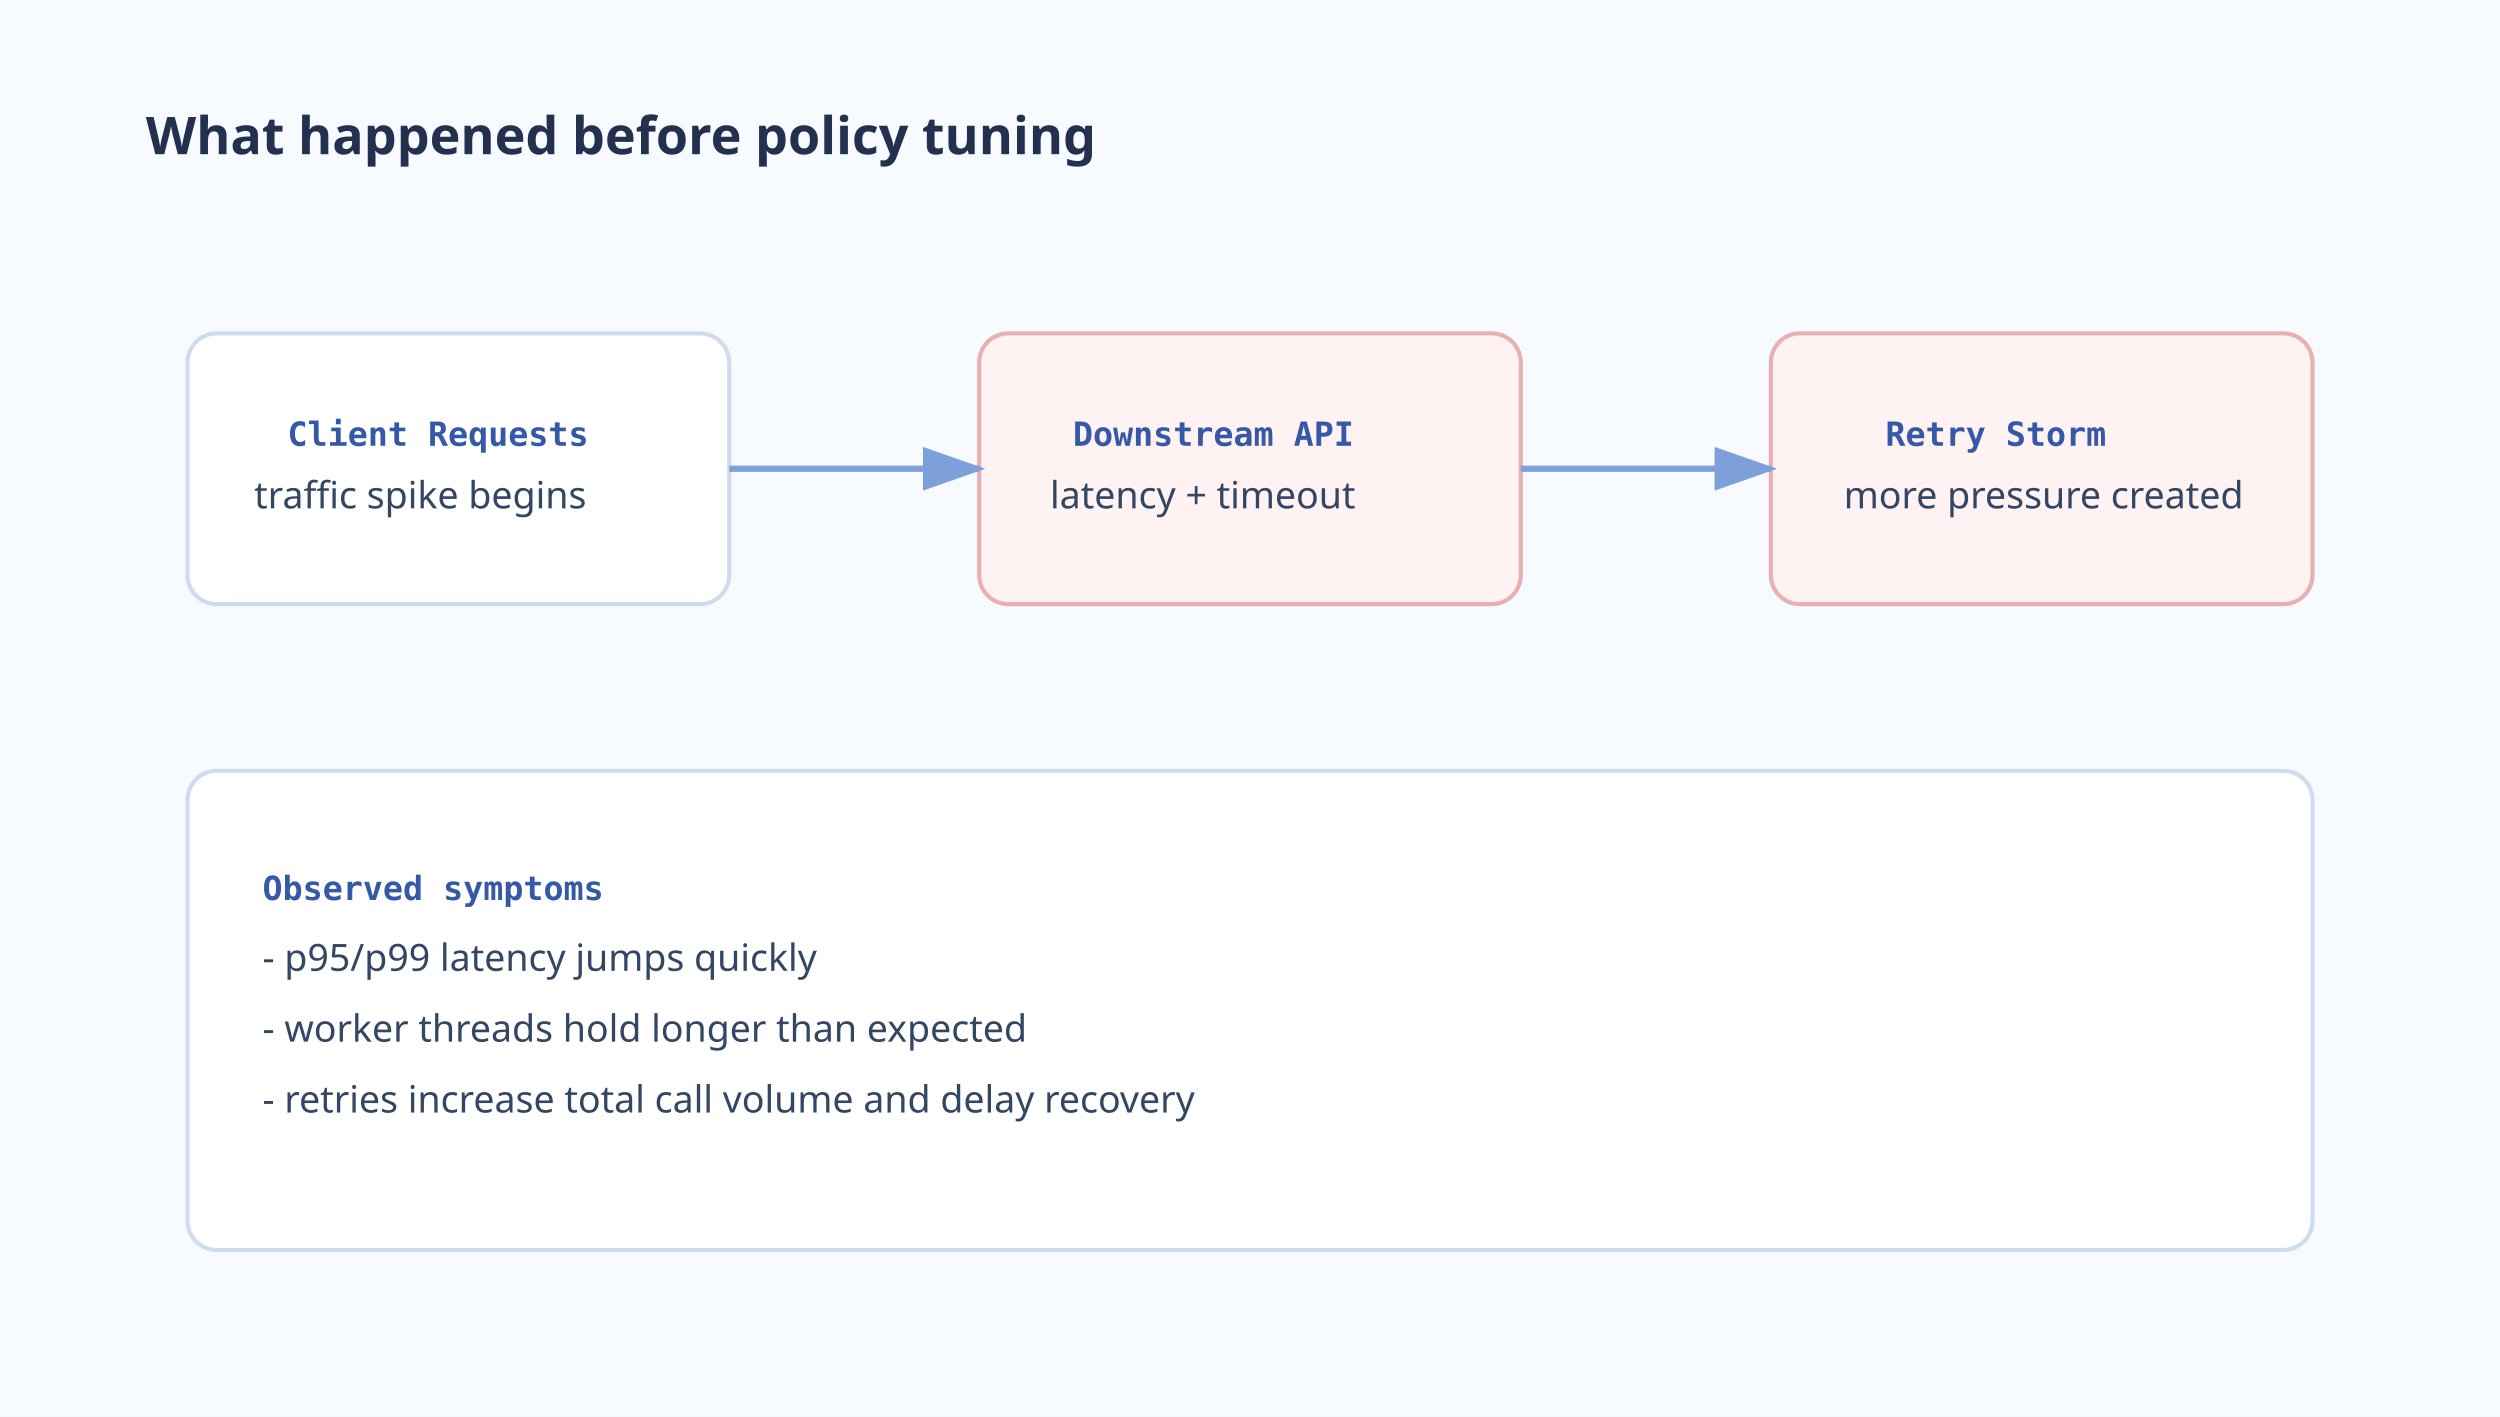
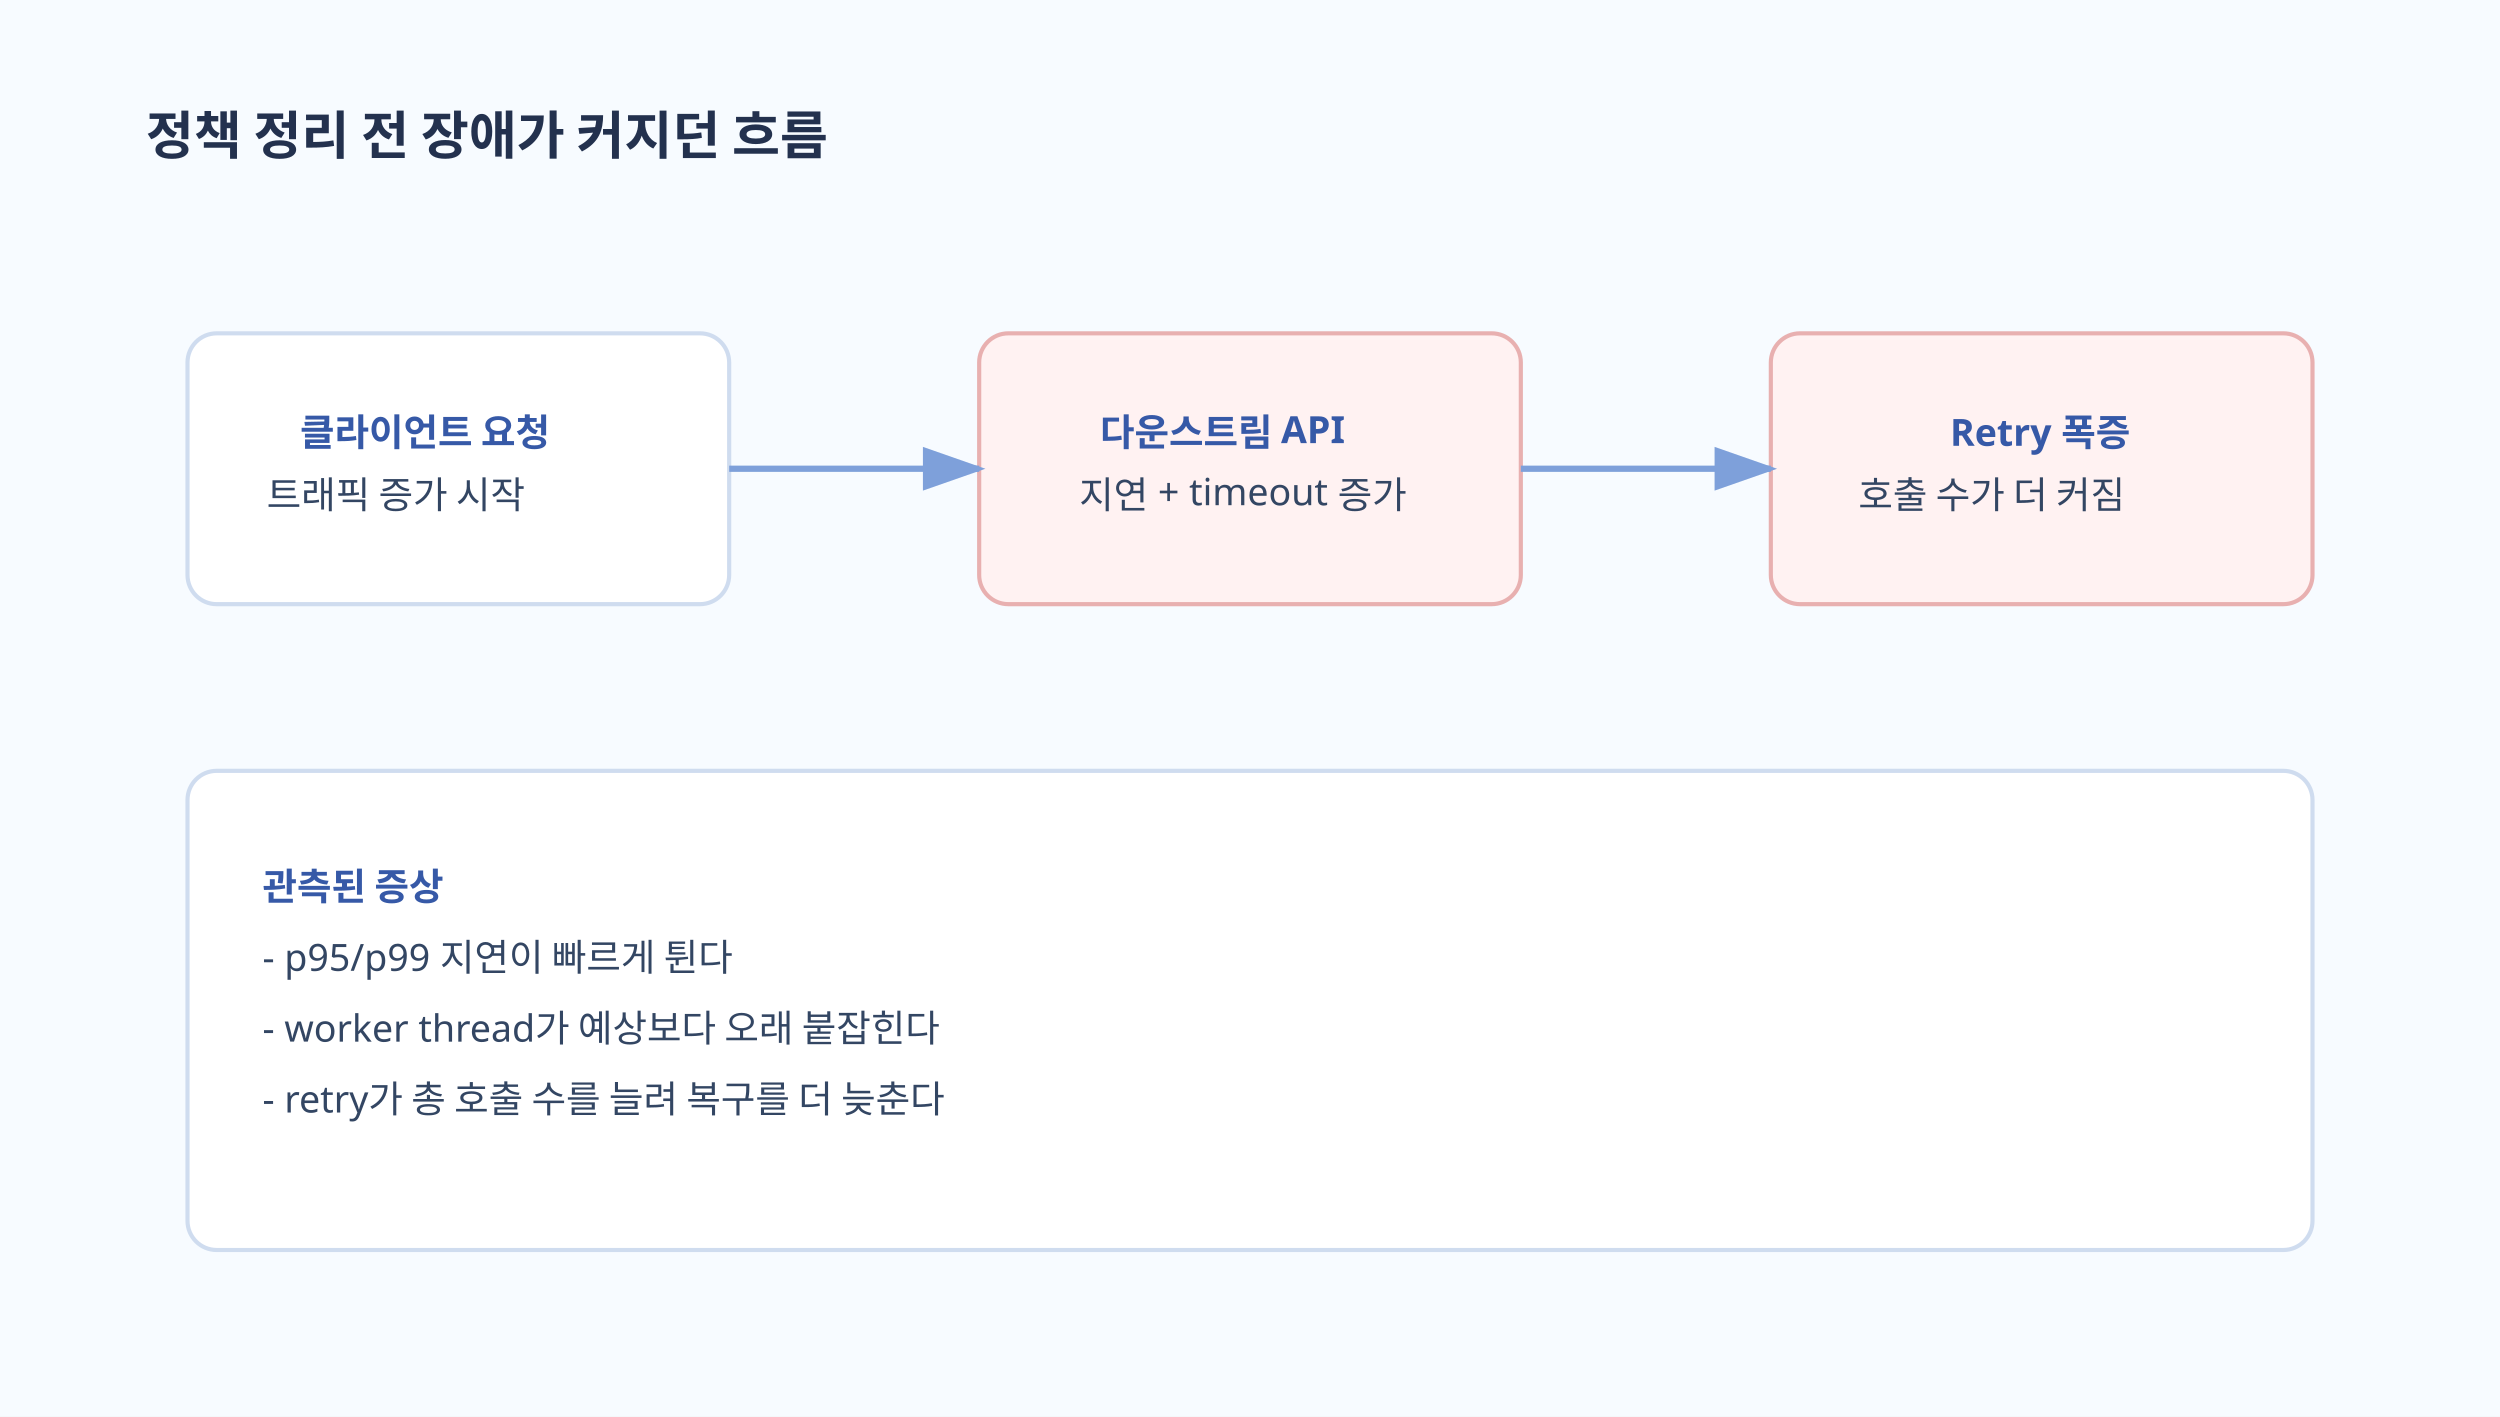
<svg xmlns="http://www.w3.org/2000/svg" width="1200" height="680" viewBox="0 0 1200 680" role="img" aria-labelledby="t d">
  <defs>
    <style>
      .bg{fill:#f7fbff}
      .box{fill:#fff;stroke:#cfdcef;stroke-width:2;rx:14;ry:14}
      .bad{fill:#fff2f2;stroke:#e8b0b0}
      .h{font:700 25px 'Pretendard','Segoe UI',sans-serif;fill:#23314e}
      .t{font:500 18px 'Pretendard','Segoe UI',sans-serif;fill:#334663}
-       .m{font:700 16px 'JetBrains Mono',monospace;fill:#3659a7}
+       .m{font:700 18px 'Pretendard','Segoe UI',sans-serif;fill:#3659a7}
      .line{stroke:#7ea0da;stroke-width:3;fill:none;marker-end:url(#arr)}
    </style>
    <marker id="arr" markerWidth="10" markerHeight="7" refX="9" refY="3.5" orient="auto">
      <polygon points="0 0,10 3.5,0 7" fill="#7ea0da" />
    </marker>
  </defs>
  <rect class="bg" x="0" y="0" width="1200" height="680" />
-   <text x="70" y="74" class="h">What happened before policy tuning</text>
+   <text x="70" y="74" class="h">정책 정리 전 장애가 커지던 흐름</text>
  <rect class="box" x="90" y="160" width="260" height="130" />
-   <text x="138" y="214" class="m">Client Requests</text>
-   <text x="122" y="244" class="t">traffic spike begins</text>
+   <text x="144" y="214" class="m">클라이언트 요청</text>
+   <text x="128" y="244" class="t">트래픽 증가 시작</text>
  <rect class="box bad" x="470" y="160" width="260" height="130" />
-   <text x="515" y="214" class="m">Downstream API</text>
-   <text x="504" y="244" class="t">latency + timeout</text>
+   <text x="528" y="214" class="m">다운스트림 API</text>
+   <text x="518" y="244" class="t">지연 + timeout 증가</text>
  <rect class="box bad" x="850" y="160" width="260" height="130" />
-   <text x="905" y="214" class="m">Retry Storm</text>
-   <text x="885" y="244" class="t">more pressure created</text>
+   <text x="936" y="214" class="m">Retry 폭증</text>
+   <text x="892" y="244" class="t">호출 수가 더 커짐</text>
  <path class="line" d="M350 225 L470 225" />
  <path class="line" d="M730 225 L850 225" />
  <rect class="box" x="90" y="370" width="1020" height="230" />
-   <text x="126" y="432" class="m">Observed symptoms</text>
-   <text x="126" y="466" class="t">- p95/p99 latency jumps quickly</text>
-   <text x="126" y="500" class="t">- worker threads hold longer than expected</text>
-   <text x="126" y="534" class="t">- retries increase total call volume and delay recovery</text>
+   <text x="126" y="432" class="m">관측된 증상</text>
+   <text x="126" y="466" class="t">- p95/p99 지연이 빠르게 튄다</text>
+   <text x="126" y="500" class="t">- worker thread가 예상보다 오래 붙잡힌다</text>
+   <text x="126" y="534" class="t">- retry가 총 호출 수를 늘려 복구를 더 늦춘다</text>
</svg>
